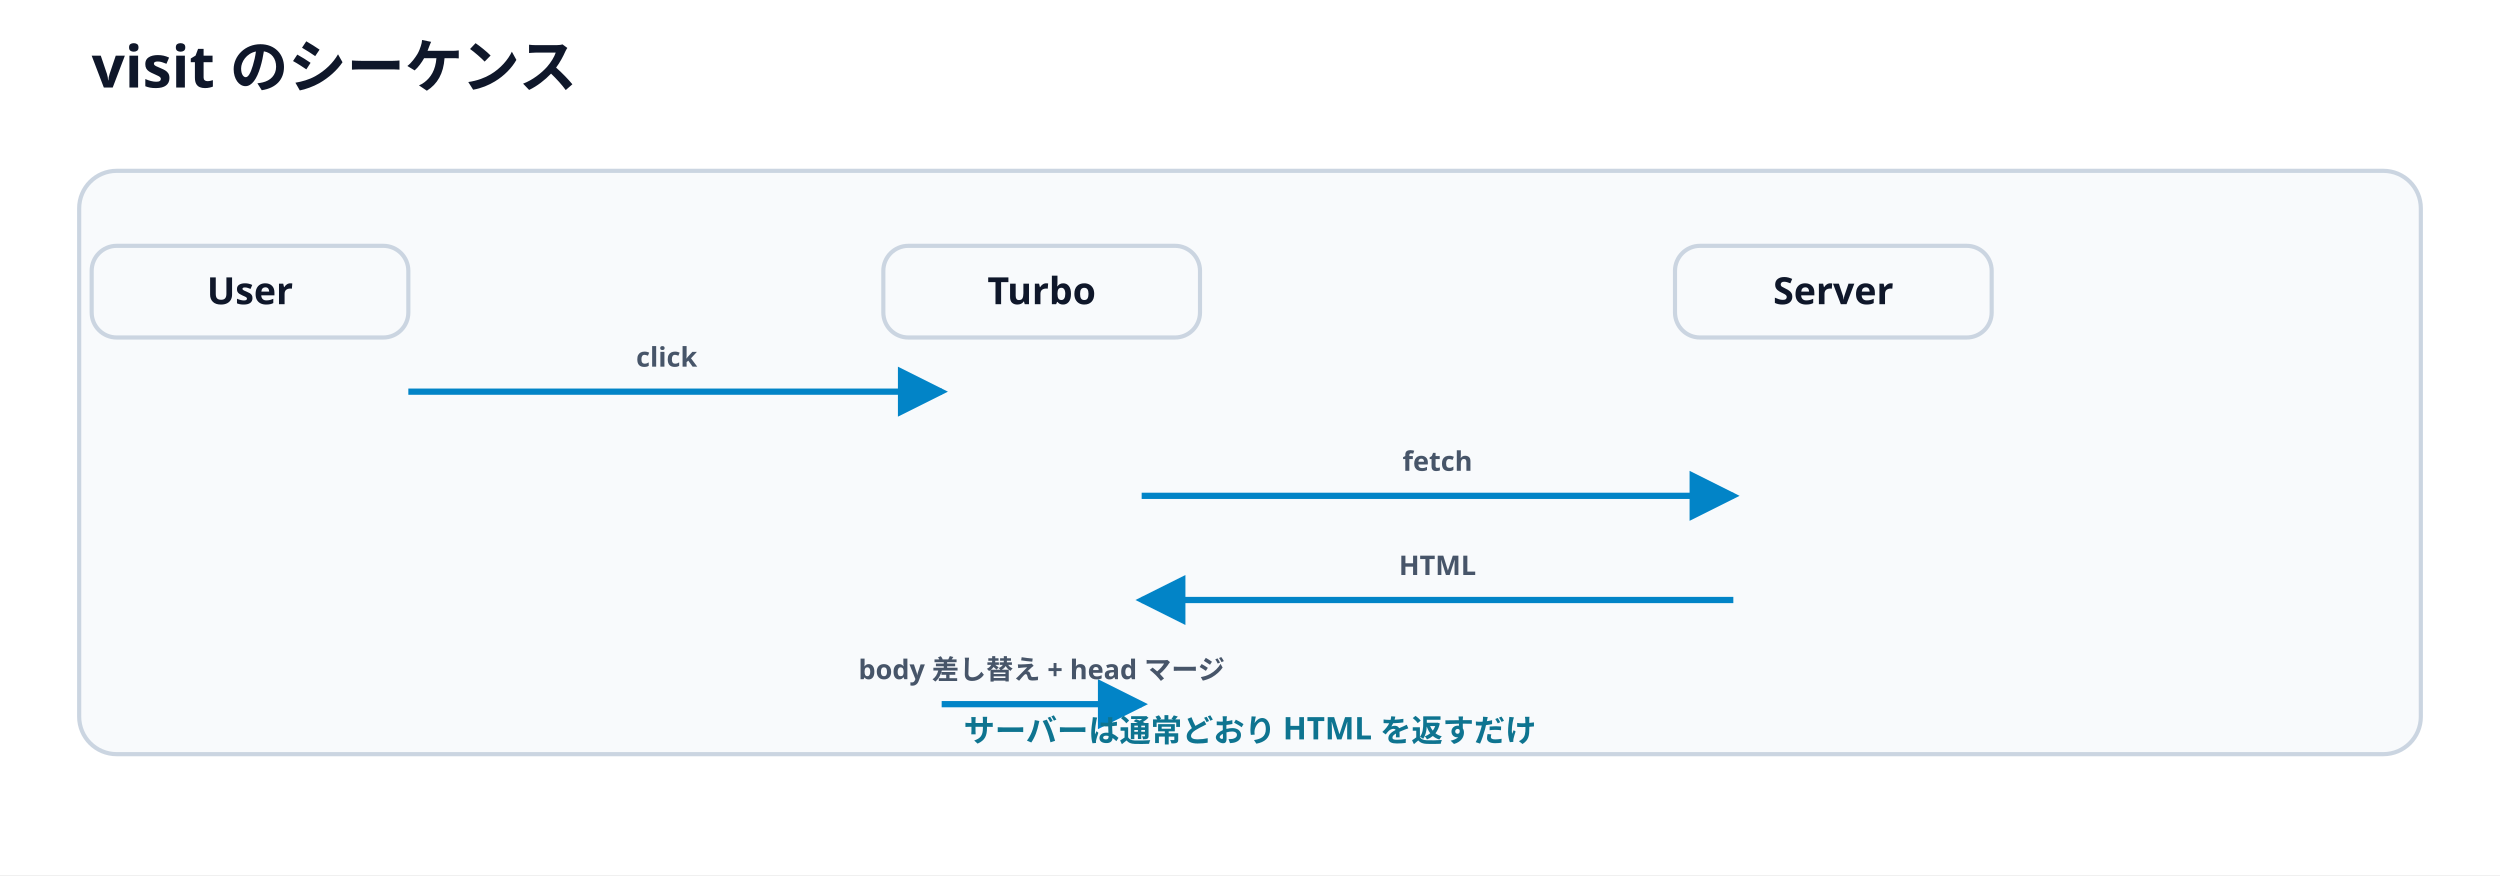
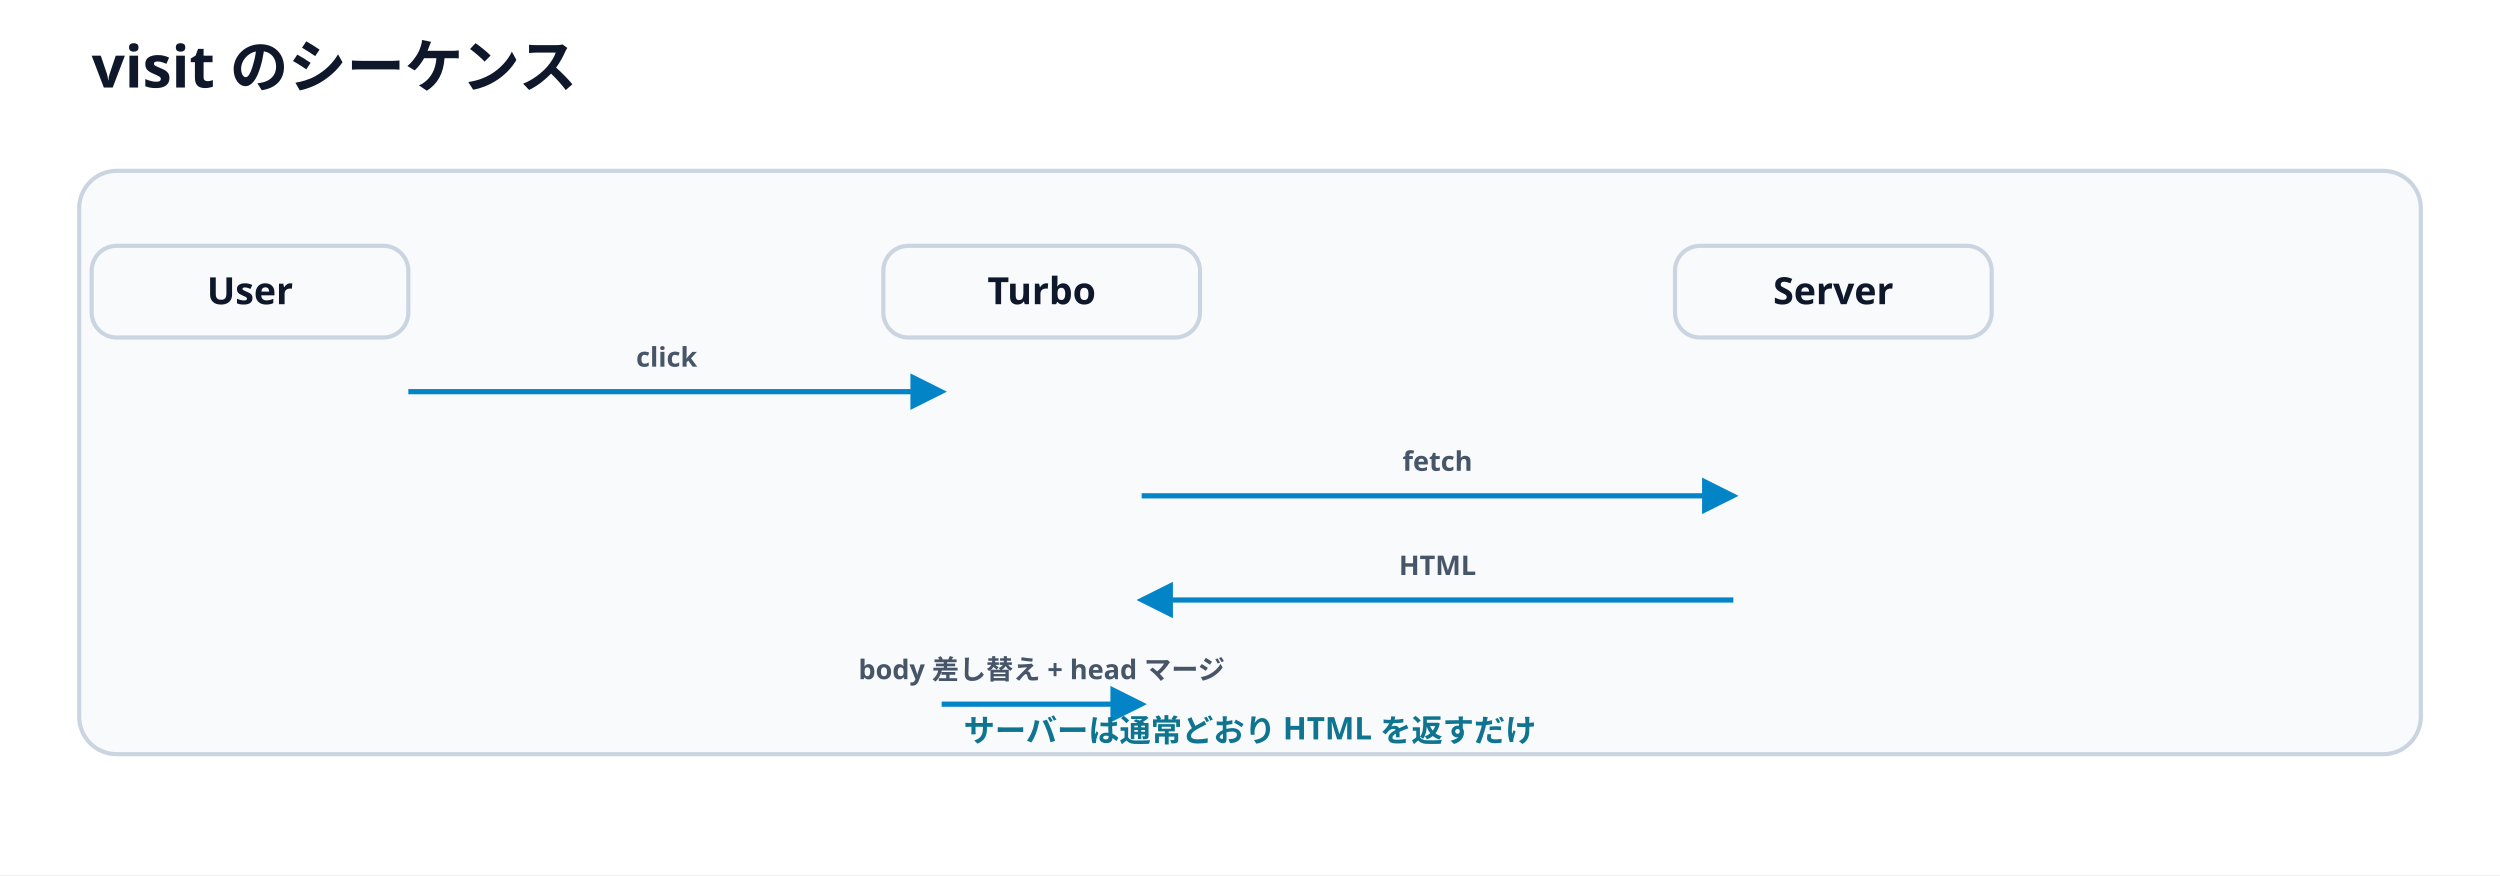
<svg xmlns="http://www.w3.org/2000/svg" width="1200" height="420" viewBox="0 0 1200 420" role="img" aria-labelledby="title desc">
  <defs>
-     <marker id="arrow" markerWidth="8" markerHeight="8" refX="7" refY="4" orient="auto">
-       <path d="M0,0 L8,4 L0,8 z" fill="#0284c7" />
+     <marker id="arrow" markerWidth="7" markerHeight="7" refX="6" refY="3.5" orient="auto">
+       <path d="M0,0 L7,3.5 L0,7 z" fill="#0284c7" />
    </marker>
  </defs>
  <rect width="1200" height="420" fill="#ffffff" />
  <style>
    .title { font: 700 28px 'Hiragino Sans', 'Yu Gothic', sans-serif; fill: #0f172a; }
    .small { font: 600 15px 'Hiragino Sans', 'Yu Gothic', sans-serif; fill: #475569; }
    .tiny { font: 500 13px 'Hiragino Sans', 'Yu Gothic', sans-serif; fill: #64748b; }
  </style>
  <text x="44" y="42" class="title">visit のシーケンス</text>
  <rect x="38" y="82" width="1124" height="280" rx="18" fill="#f8fafc" stroke="#cbd5e1" stroke-width="2" />
  <rect x="44" y="118" width="152" height="44" rx="12" fill="#f8fafc" stroke="#cbd5e1" stroke-width="2" />
  <text x="120" y="146" text-anchor="middle" style="font: 700 18px 'Hiragino Sans', 'Yu Gothic', sans-serif; fill: #0f172a;">
    <tspan x="120" dy="0">User</tspan>
  </text>
  <rect x="424" y="118" width="152" height="44" rx="12" fill="#f8fafc" stroke="#cbd5e1" stroke-width="2" />
  <text x="500" y="146" text-anchor="middle" style="font: 700 18px 'Hiragino Sans', 'Yu Gothic', sans-serif; fill: #0f172a;">
    <tspan x="500" dy="0">Turbo</tspan>
  </text>
  <rect x="804" y="118" width="152" height="44" rx="12" fill="#f8fafc" stroke="#cbd5e1" stroke-width="2" />
  <text x="880" y="146" text-anchor="middle" style="font: 700 18px 'Hiragino Sans', 'Yu Gothic', sans-serif; fill: #0f172a;">
    <tspan x="880" dy="0">Server</tspan>
  </text>
-   <line x1="196" y1="188" x2="452" y2="188" stroke="#0284c7" stroke-width="3" fill="none" marker-end="url(#arrow)" />
+   <line x1="196" y1="188" x2="452" y2="188" stroke="#0284c7" stroke-width="2.5" fill="none" marker-end="url(#arrow)" />
  <text x="320" y="176" text-anchor="middle" style="font: 700 13px 'Hiragino Sans', 'Yu Gothic', sans-serif; fill: #475569;">
    <tspan x="320" dy="0">click</tspan>
  </text>
-   <line x1="548" y1="238" x2="832" y2="238" stroke="#0284c7" stroke-width="3" fill="none" marker-end="url(#arrow)" />
+   <line x1="548" y1="238" x2="832" y2="238" stroke="#0284c7" stroke-width="2.5" fill="none" marker-end="url(#arrow)" />
  <text x="690" y="226" text-anchor="middle" style="font: 700 13px 'Hiragino Sans', 'Yu Gothic', sans-serif; fill: #475569;">
    <tspan x="690" dy="0">fetch</tspan>
  </text>
-   <line x1="832" y1="288" x2="548" y2="288" stroke="#0284c7" stroke-width="3" fill="none" marker-end="url(#arrow)" />
+   <line x1="832" y1="288" x2="548" y2="288" stroke="#0284c7" stroke-width="2.5" fill="none" marker-end="url(#arrow)" />
  <text x="690" y="276" text-anchor="middle" style="font: 700 13px 'Hiragino Sans', 'Yu Gothic', sans-serif; fill: #475569;">
    <tspan x="690" dy="0">HTML</tspan>
  </text>
-   <line x1="452" y1="338" x2="548" y2="338" stroke="#0284c7" stroke-width="3" fill="none" marker-end="url(#arrow)" />
+   <line x1="452" y1="338" x2="548" y2="338" stroke="#0284c7" stroke-width="2.5" fill="none" marker-end="url(#arrow)" />
  <text x="500" y="326" text-anchor="middle" style="font: 700 13px 'Hiragino Sans', 'Yu Gothic', sans-serif; fill: #475569;">
    <tspan x="500" dy="0">body 差し替え + head マージ</tspan>
  </text>
  <text x="600" y="356" text-anchor="middle" style="font: 700 15px 'Hiragino Sans', 'Yu Gothic', sans-serif; fill: #0e7490;">
    <tspan x="600" dy="0">サーバーは通常どおり HTML を返すだけ</tspan>
  </text>
</svg>
